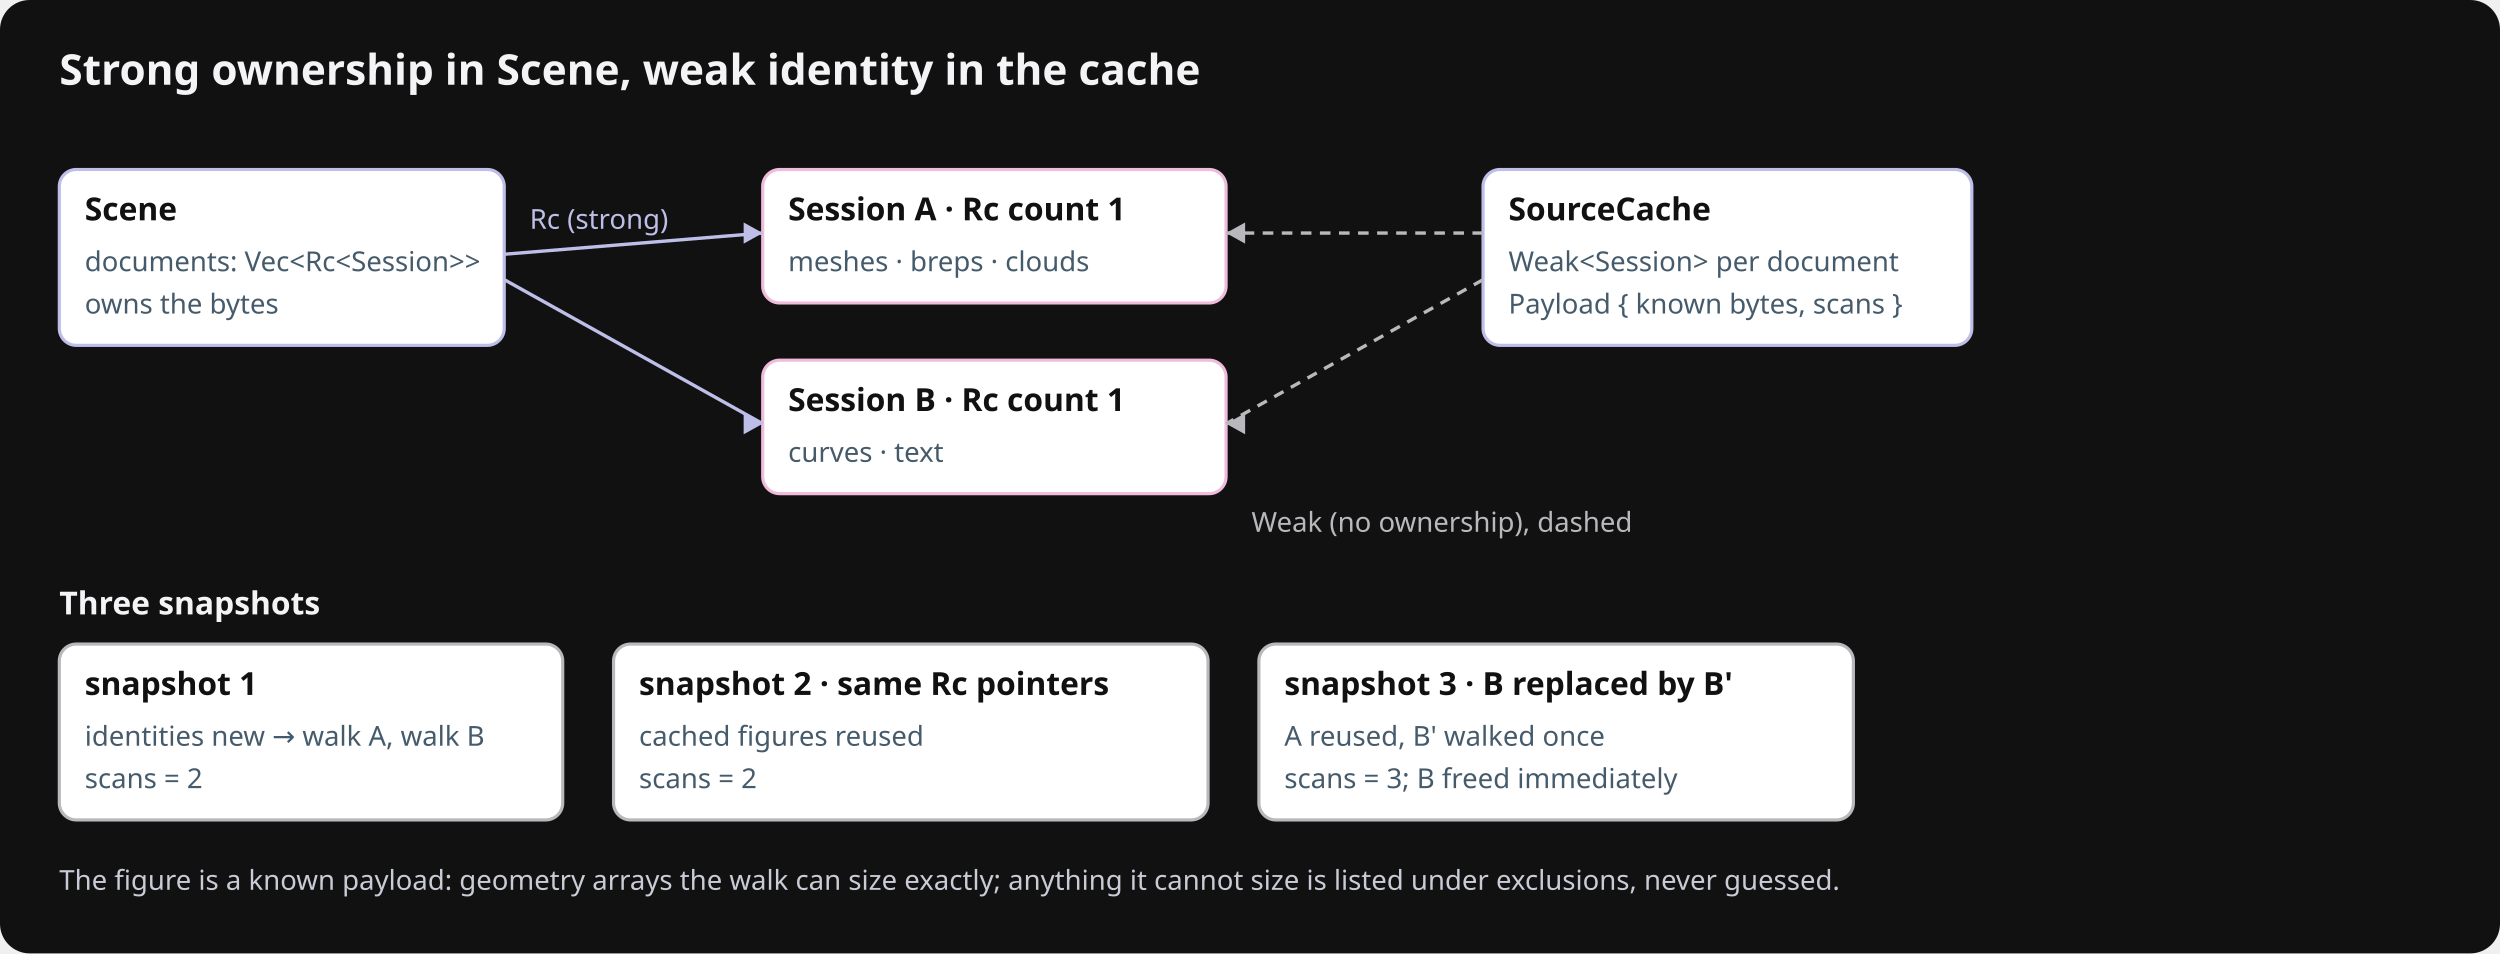
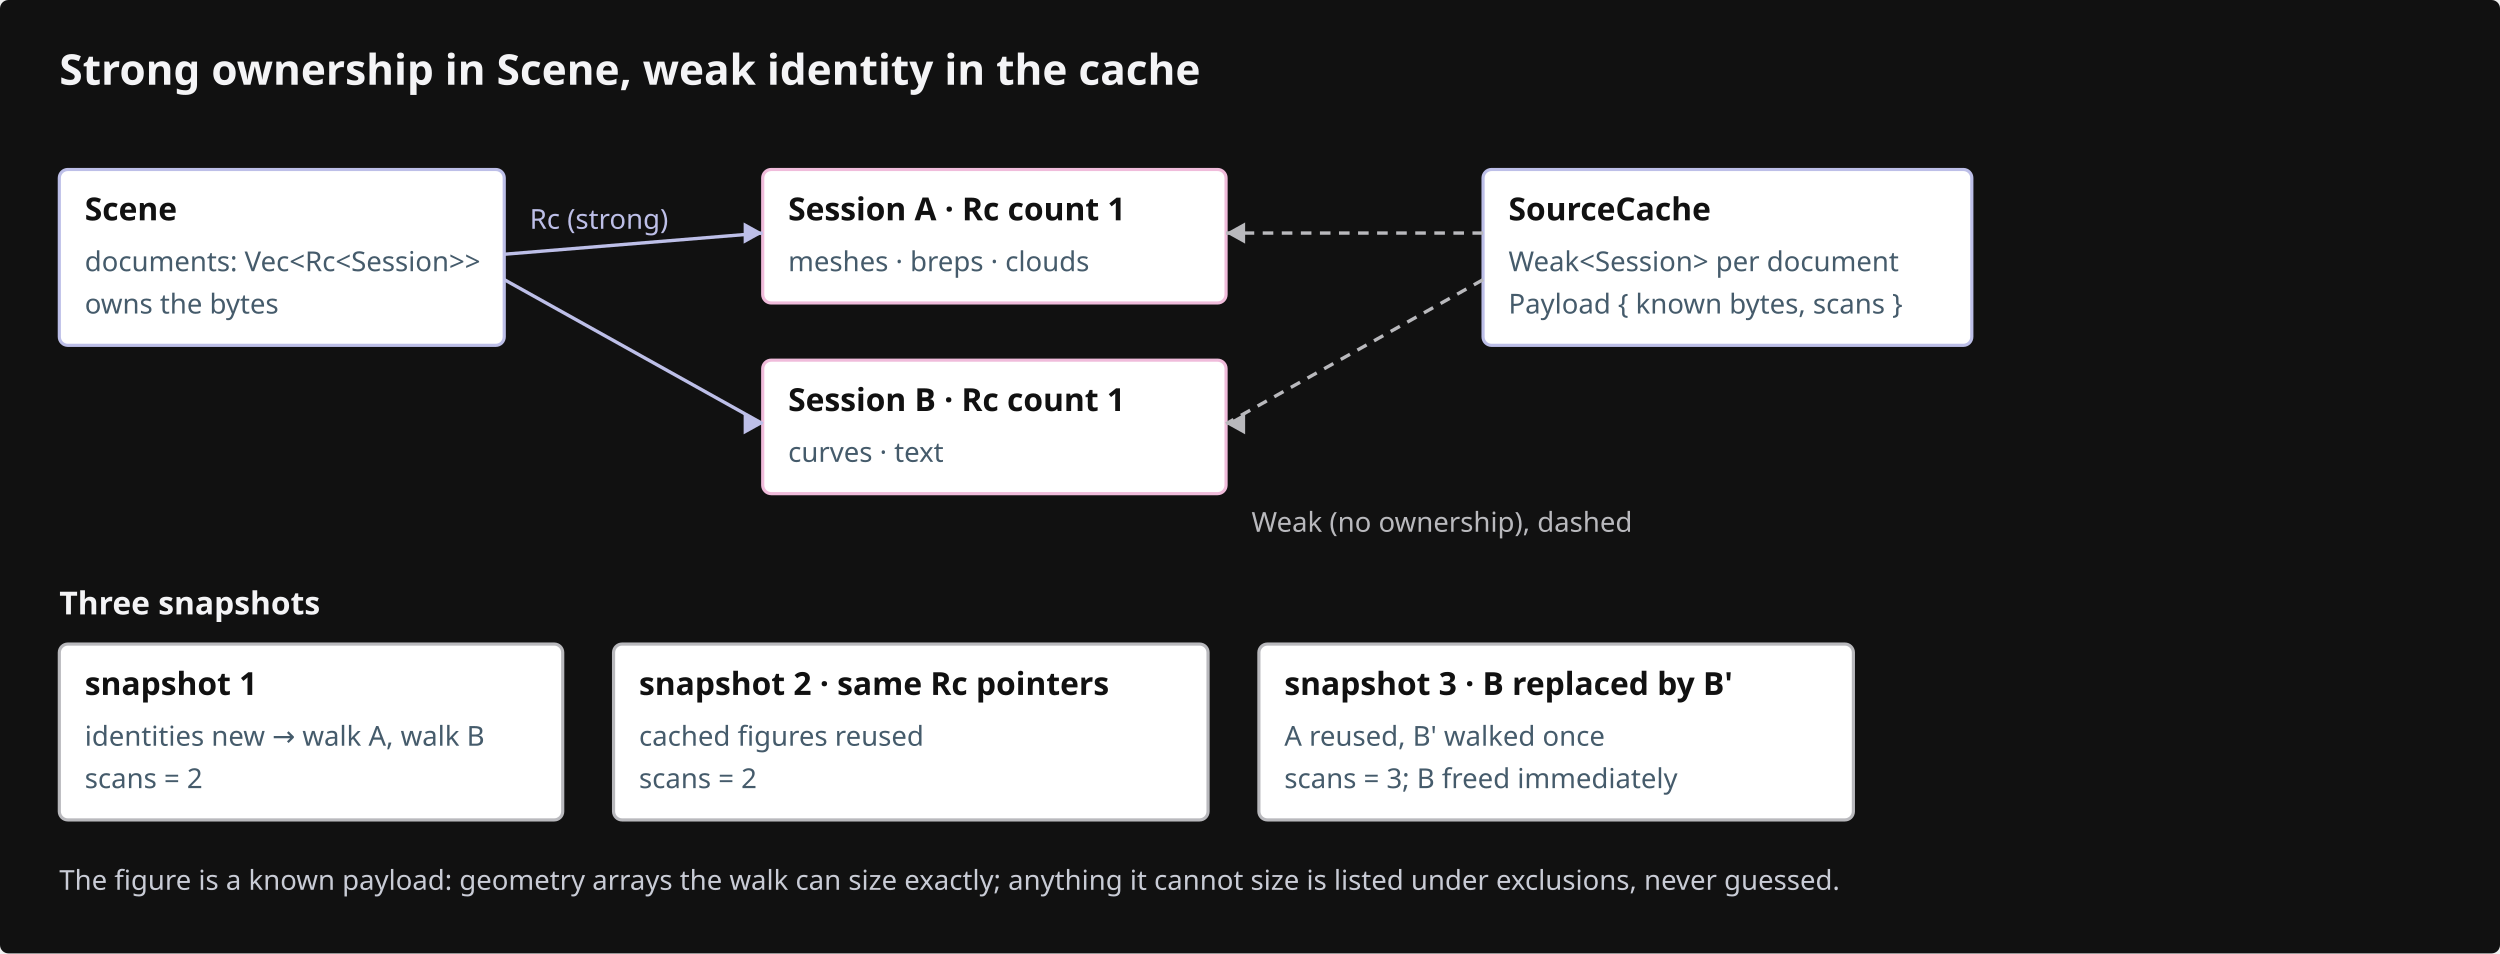
<svg xmlns="http://www.w3.org/2000/svg" viewBox="0 0 1180 450" role="img" aria-labelledby="t d">
  <defs>
    <marker id="a" markerWidth="9" markerHeight="9" refX="7" refY="3" orient="auto">
      <path d="M0,0 L7,3 L0,6" fill="#e4e4e7" />
    </marker>
  </defs>
  <style>text{font-family:system-ui,sans-serif;fill:#f4f4f6;font-size:13px}.h{font-size:20px;font-weight:700}.l{font-size:15px;font-weight:650}.s{font-size:13px;fill:#c9ccd6}.m{font-family:"DejaVu Sans Mono","Liberation Mono",monospace;font-size:12.5px;fill:#f4f4f6}.ar{fill:none;stroke:#e4e4e7;stroke-width:1.6;marker-end:url(#a)}.dash{fill:none;stroke:#e07a26;stroke-width:1.8;stroke-dasharray:7 5}</style>
-   <rect width="100%" height="100%" rx="14" fill="#111111" />
+   <rect width="100%" height="100%" rx="4" fill="#111111" />
  <text class="h" xml:space="preserve" x="28.0" y="40.0" textLength="538.4" lengthAdjust="spacingAndGlyphs">Strong ownership in Scene, weak identity in the cache</text>
-   <rect data-box="0" x="28.0" y="80.0" width="210.0" height="83.0" rx="8" fill="#ffffff" stroke="#bdbfe8" stroke-width="1.5" />
+   <rect data-box="0" x="28.0" y="80.0" width="210.0" height="83.0" rx="4" fill="#ffffff" stroke="#bdbfe8" stroke-width="1.5" />
  <text class="l" xml:space="preserve" x="40.0" y="104.0" style="fill:#111111" data-box="0" textLength="43.6" lengthAdjust="spacingAndGlyphs">Scene</text>
  <text class="s" xml:space="preserve" x="40.0" y="128.0" style="fill:#455b6b" data-box="0" textLength="186.8" lengthAdjust="spacingAndGlyphs">documents: Vec&lt;Rc&lt;Session&gt;&gt;</text>
  <text class="s" xml:space="preserve" x="40.0" y="148.0" style="fill:#455b6b" data-box="0" textLength="91.5" lengthAdjust="spacingAndGlyphs">owns the bytes</text>
-   <rect data-box="1" x="360.0" y="80.0" width="218.7" height="63.0" rx="8" fill="#ffffff" stroke="#f0bcdb" stroke-width="1.5" />
+   <rect data-box="1" x="360.0" y="80.0" width="218.7" height="63.0" rx="4" fill="#ffffff" stroke="#f0bcdb" stroke-width="1.5" />
  <text class="l" xml:space="preserve" x="372.0" y="104.0" style="fill:#111111" data-box="1" textLength="159.3" lengthAdjust="spacingAndGlyphs">Session A · Rc count 1</text>
  <text class="s" xml:space="preserve" x="372.0" y="128.0" style="fill:#455b6b" data-box="1" textLength="142.2" lengthAdjust="spacingAndGlyphs">meshes · breps · clouds</text>
-   <rect data-box="2" x="360.0" y="170.0" width="218.7" height="63.0" rx="8" fill="#ffffff" stroke="#f0bcdb" stroke-width="1.5" />
+   <rect data-box="2" x="360.0" y="170.0" width="218.7" height="63.0" rx="4" fill="#ffffff" stroke="#f0bcdb" stroke-width="1.5" />
  <text class="l" xml:space="preserve" x="372.0" y="194.0" style="fill:#111111" data-box="2" textLength="159.0" lengthAdjust="spacingAndGlyphs">Session B · Rc count 1</text>
  <text class="s" xml:space="preserve" x="372.0" y="218.0" style="fill:#455b6b" data-box="2" textLength="73.4" lengthAdjust="spacingAndGlyphs">curves · text</text>
-   <rect data-box="3" x="700.0" y="80.0" width="230.7" height="83.0" rx="8" fill="#ffffff" stroke="#bdbfe8" stroke-width="1.5" />
+   <rect data-box="3" x="700.0" y="80.0" width="230.7" height="83.0" rx="4" fill="#ffffff" stroke="#bdbfe8" stroke-width="1.5" />
  <text class="l" xml:space="preserve" x="712.0" y="104.0" style="fill:#111111" data-box="3" textLength="95.5" lengthAdjust="spacingAndGlyphs">SourceCache</text>
  <text class="s" xml:space="preserve" x="712.0" y="128.0" style="fill:#455b6b" data-box="3" textLength="184.2" lengthAdjust="spacingAndGlyphs">Weak&lt;Session&gt; per document</text>
  <text class="s" xml:space="preserve" x="712.0" y="148.0" style="fill:#455b6b" data-box="3" textLength="186.0" lengthAdjust="spacingAndGlyphs">Payload { known bytes, scans }</text>
  <line x1="238.03" y1="120" x2="360" y2="110" stroke="#bdbfe8" stroke-width="1.6" />
  <polygon points="360,110 351,105 351,115" fill="#bdbfe8" />
  <line x1="238.03" y1="132" x2="360" y2="200" stroke="#bdbfe8" stroke-width="1.6" />
  <polygon points="360,200 351,195 351,205" fill="#bdbfe8" />
  <text class="s" xml:space="preserve" x="250.0" y="108.0" style="fill:#bdbfe8" textLength="65.4" lengthAdjust="spacingAndGlyphs">Rc (strong)</text>
  <line x1="700" y1="110" x2="578.7" y2="110" stroke="#b9b9bd" stroke-width="1.6" stroke-dasharray="5 4" />
  <polygon points="578.7,110 587.7,105 587.7,115" fill="#b9b9bd" />
  <line x1="700" y1="132" x2="578.7" y2="200" stroke="#b9b9bd" stroke-width="1.6" stroke-dasharray="5 4" />
  <polygon points="578.7,200 587.7,195 587.7,205" fill="#b9b9bd" />
  <text class="s" xml:space="preserve" x="590.7" y="251.0" style="fill:#b9b9bd" textLength="179.8" lengthAdjust="spacingAndGlyphs">Weak (no ownership), dashed</text>
  <text class="l" xml:space="preserve" x="28.0" y="290.0" textLength="123.1" lengthAdjust="spacingAndGlyphs">Three snapshots</text>
-   <rect data-box="4" x="28.0" y="304.0" width="237.6" height="83.0" rx="8" fill="#ffffff" stroke="#b9b9bd" stroke-width="1.5" />
+   <rect data-box="4" x="28.0" y="304.0" width="237.6" height="83.0" rx="4" fill="#ffffff" stroke="#b9b9bd" stroke-width="1.5" />
  <text class="l" xml:space="preserve" x="40.0" y="328.0" style="fill:#111111" data-box="4" textLength="81.4" lengthAdjust="spacingAndGlyphs">snapshot 1</text>
  <text class="s" xml:space="preserve" x="40.0" y="352.0" style="fill:#455b6b" data-box="4" textLength="190.8" lengthAdjust="spacingAndGlyphs">identities new → walk A, walk B</text>
  <text class="s" xml:space="preserve" x="40.0" y="372.0" style="fill:#455b6b" data-box="4" textLength="55.7" lengthAdjust="spacingAndGlyphs">scans = 2</text>
-   <rect data-box="5" x="289.6" y="304.0" width="280.6" height="83.0" rx="8" fill="#ffffff" stroke="#b9b9bd" stroke-width="1.5" />
+   <rect data-box="5" x="289.6" y="304.0" width="280.6" height="83.0" rx="4" fill="#ffffff" stroke="#b9b9bd" stroke-width="1.5" />
  <text class="l" xml:space="preserve" x="301.6" y="328.0" style="fill:#111111" data-box="5" textLength="221.8" lengthAdjust="spacingAndGlyphs">snapshot 2 · same Rc pointers</text>
  <text class="s" xml:space="preserve" x="301.6" y="352.0" style="fill:#455b6b" data-box="5" textLength="134.4" lengthAdjust="spacingAndGlyphs">cached figures reused</text>
  <text class="s" xml:space="preserve" x="301.6" y="372.0" style="fill:#455b6b" data-box="5" textLength="55.7" lengthAdjust="spacingAndGlyphs">scans = 2</text>
-   <rect data-box="6" x="594.2" y="304.0" width="280.6" height="83.0" rx="8" fill="#ffffff" stroke="#b9b9bd" stroke-width="1.5" />
+   <rect data-box="6" x="594.2" y="304.0" width="280.6" height="83.0" rx="4" fill="#ffffff" stroke="#b9b9bd" stroke-width="1.5" />
  <text class="l" xml:space="preserve" x="606.2" y="328.0" style="fill:#111111" data-box="6" textLength="211.6" lengthAdjust="spacingAndGlyphs">snapshot 3 · B replaced by B'</text>
  <text class="s" xml:space="preserve" x="606.2" y="352.0" style="fill:#455b6b" data-box="6" textLength="151.3" lengthAdjust="spacingAndGlyphs">A reused, B' walked once</text>
  <text class="s" xml:space="preserve" x="606.2" y="372.0" style="fill:#455b6b" data-box="6" textLength="185.6" lengthAdjust="spacingAndGlyphs">scans = 3; B freed immediately</text>
  <text class="s" xml:space="preserve" x="28.0" y="420.0" textLength="840.3" lengthAdjust="spacingAndGlyphs">The figure is a known payload: geometry arrays the walk can size exactly; anything it cannot size is listed under exclusions, never guessed.</text>
</svg>
